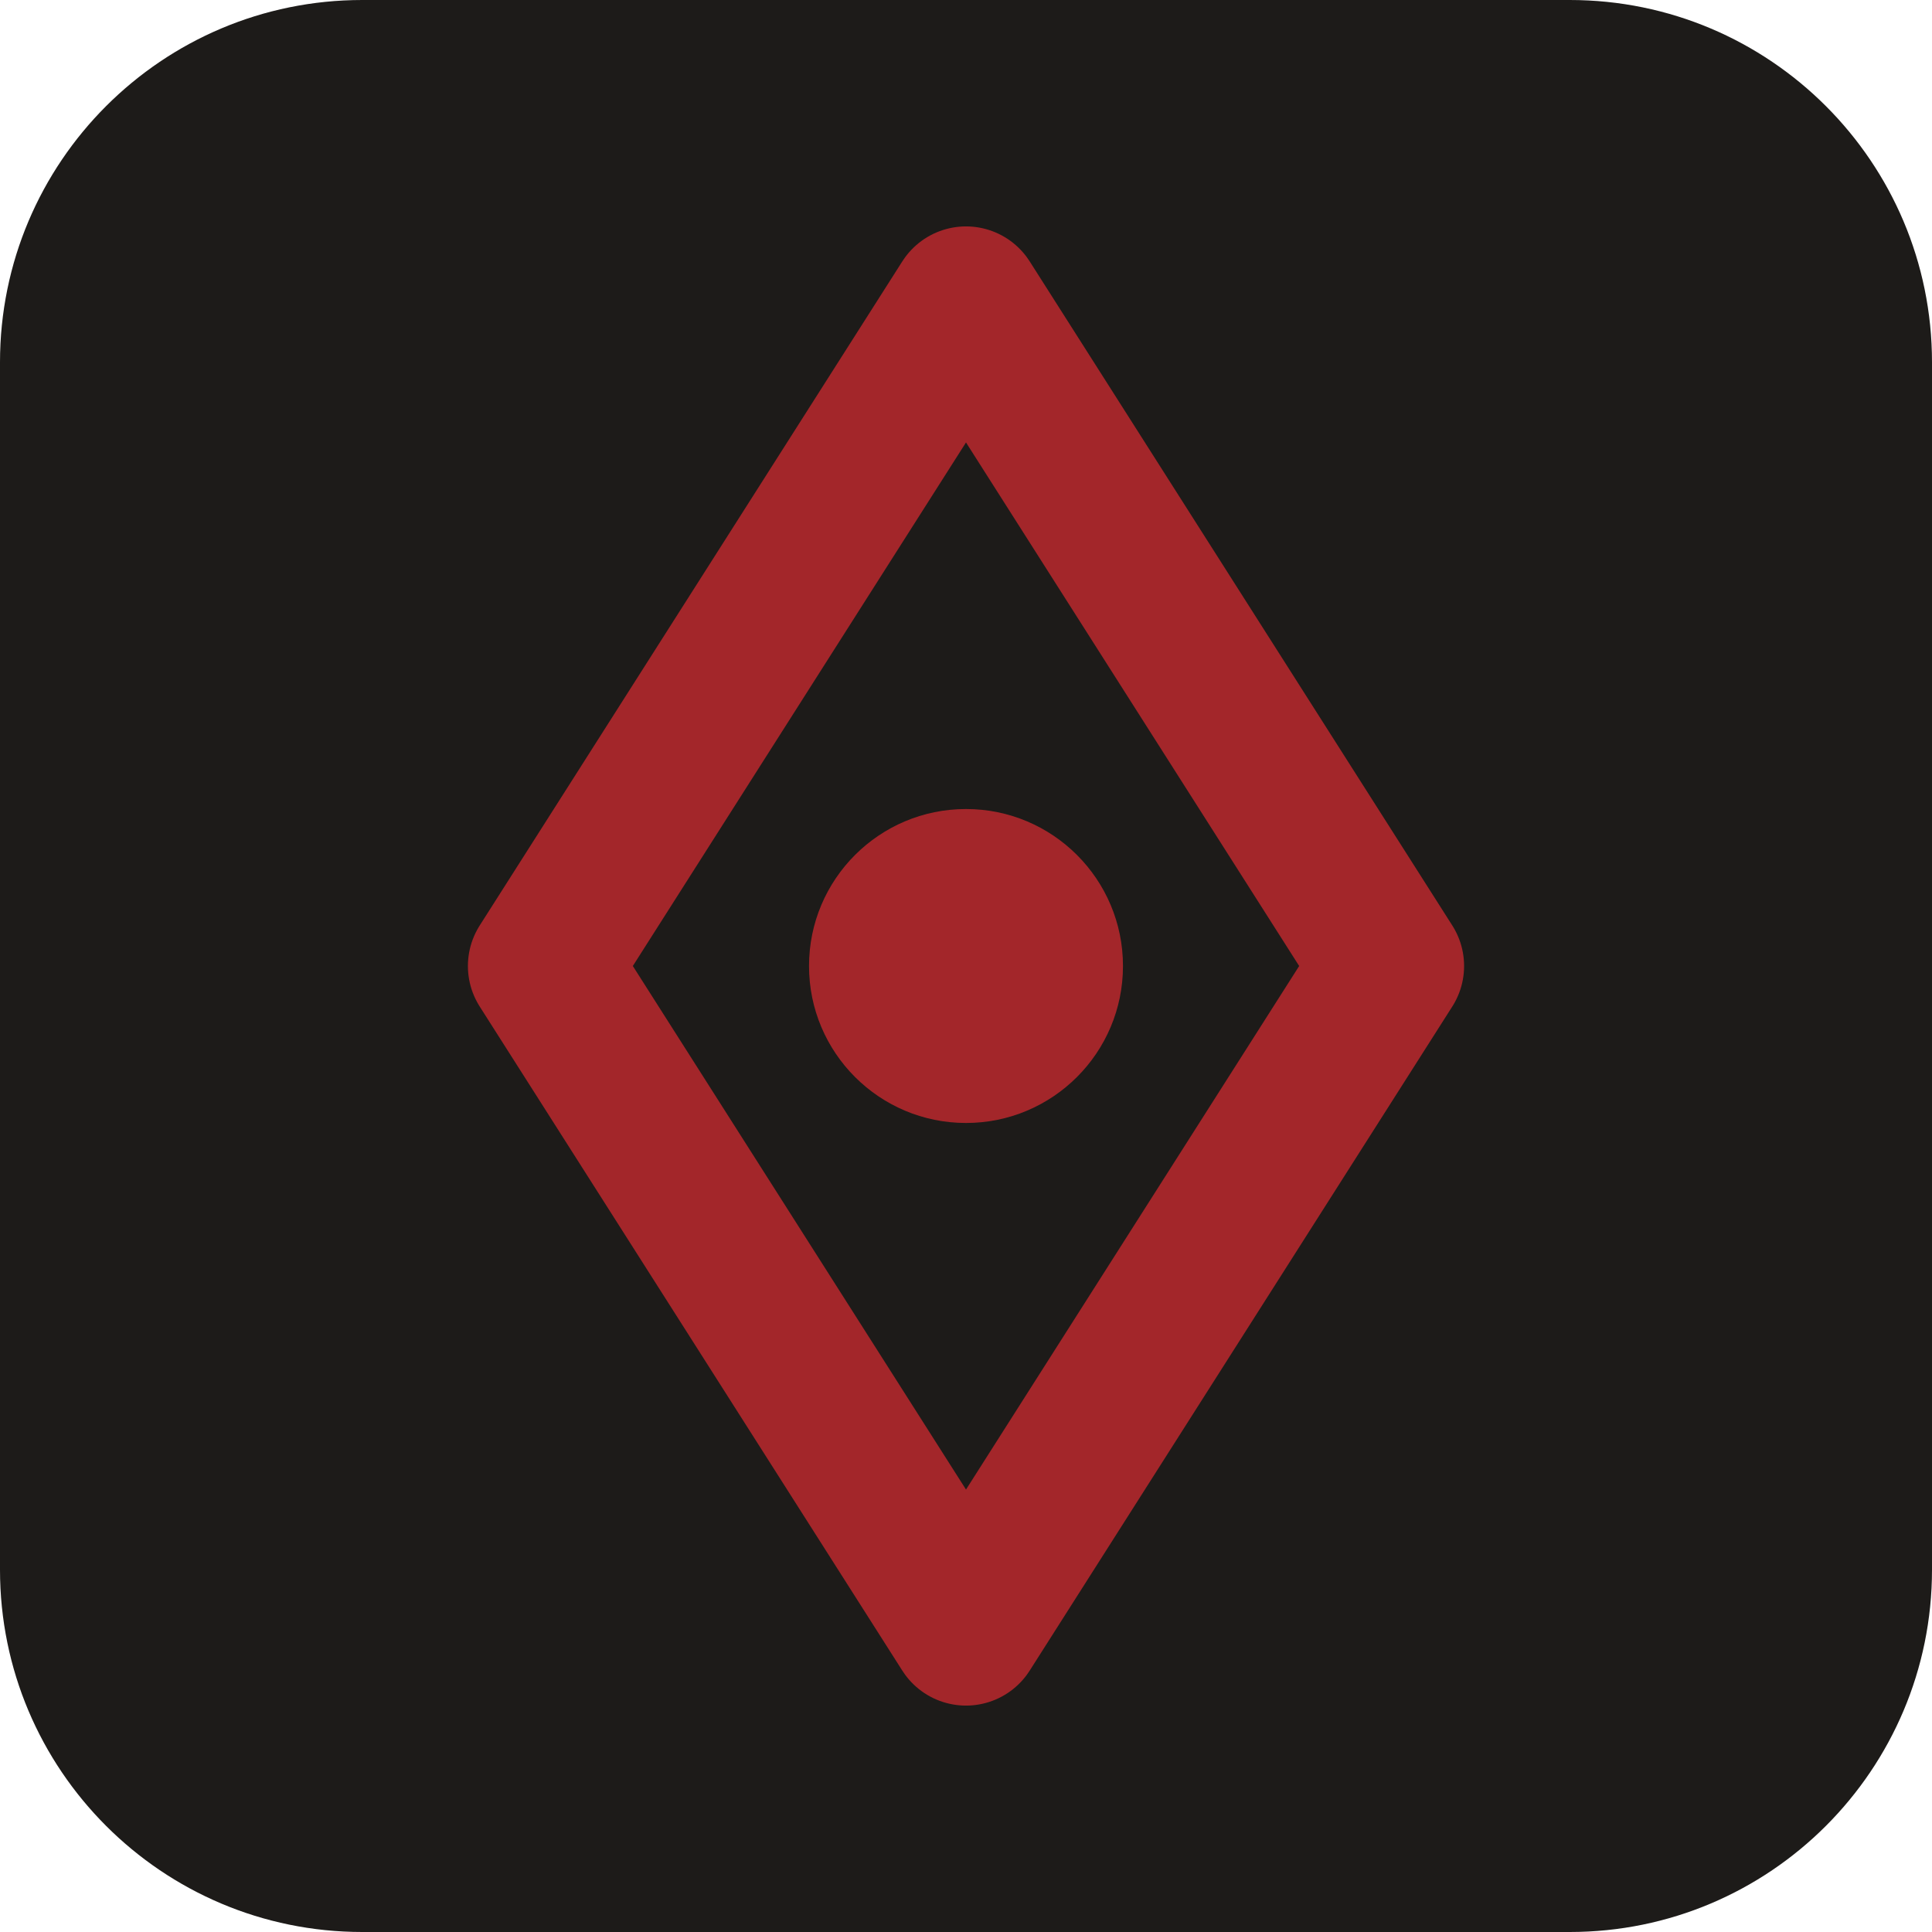
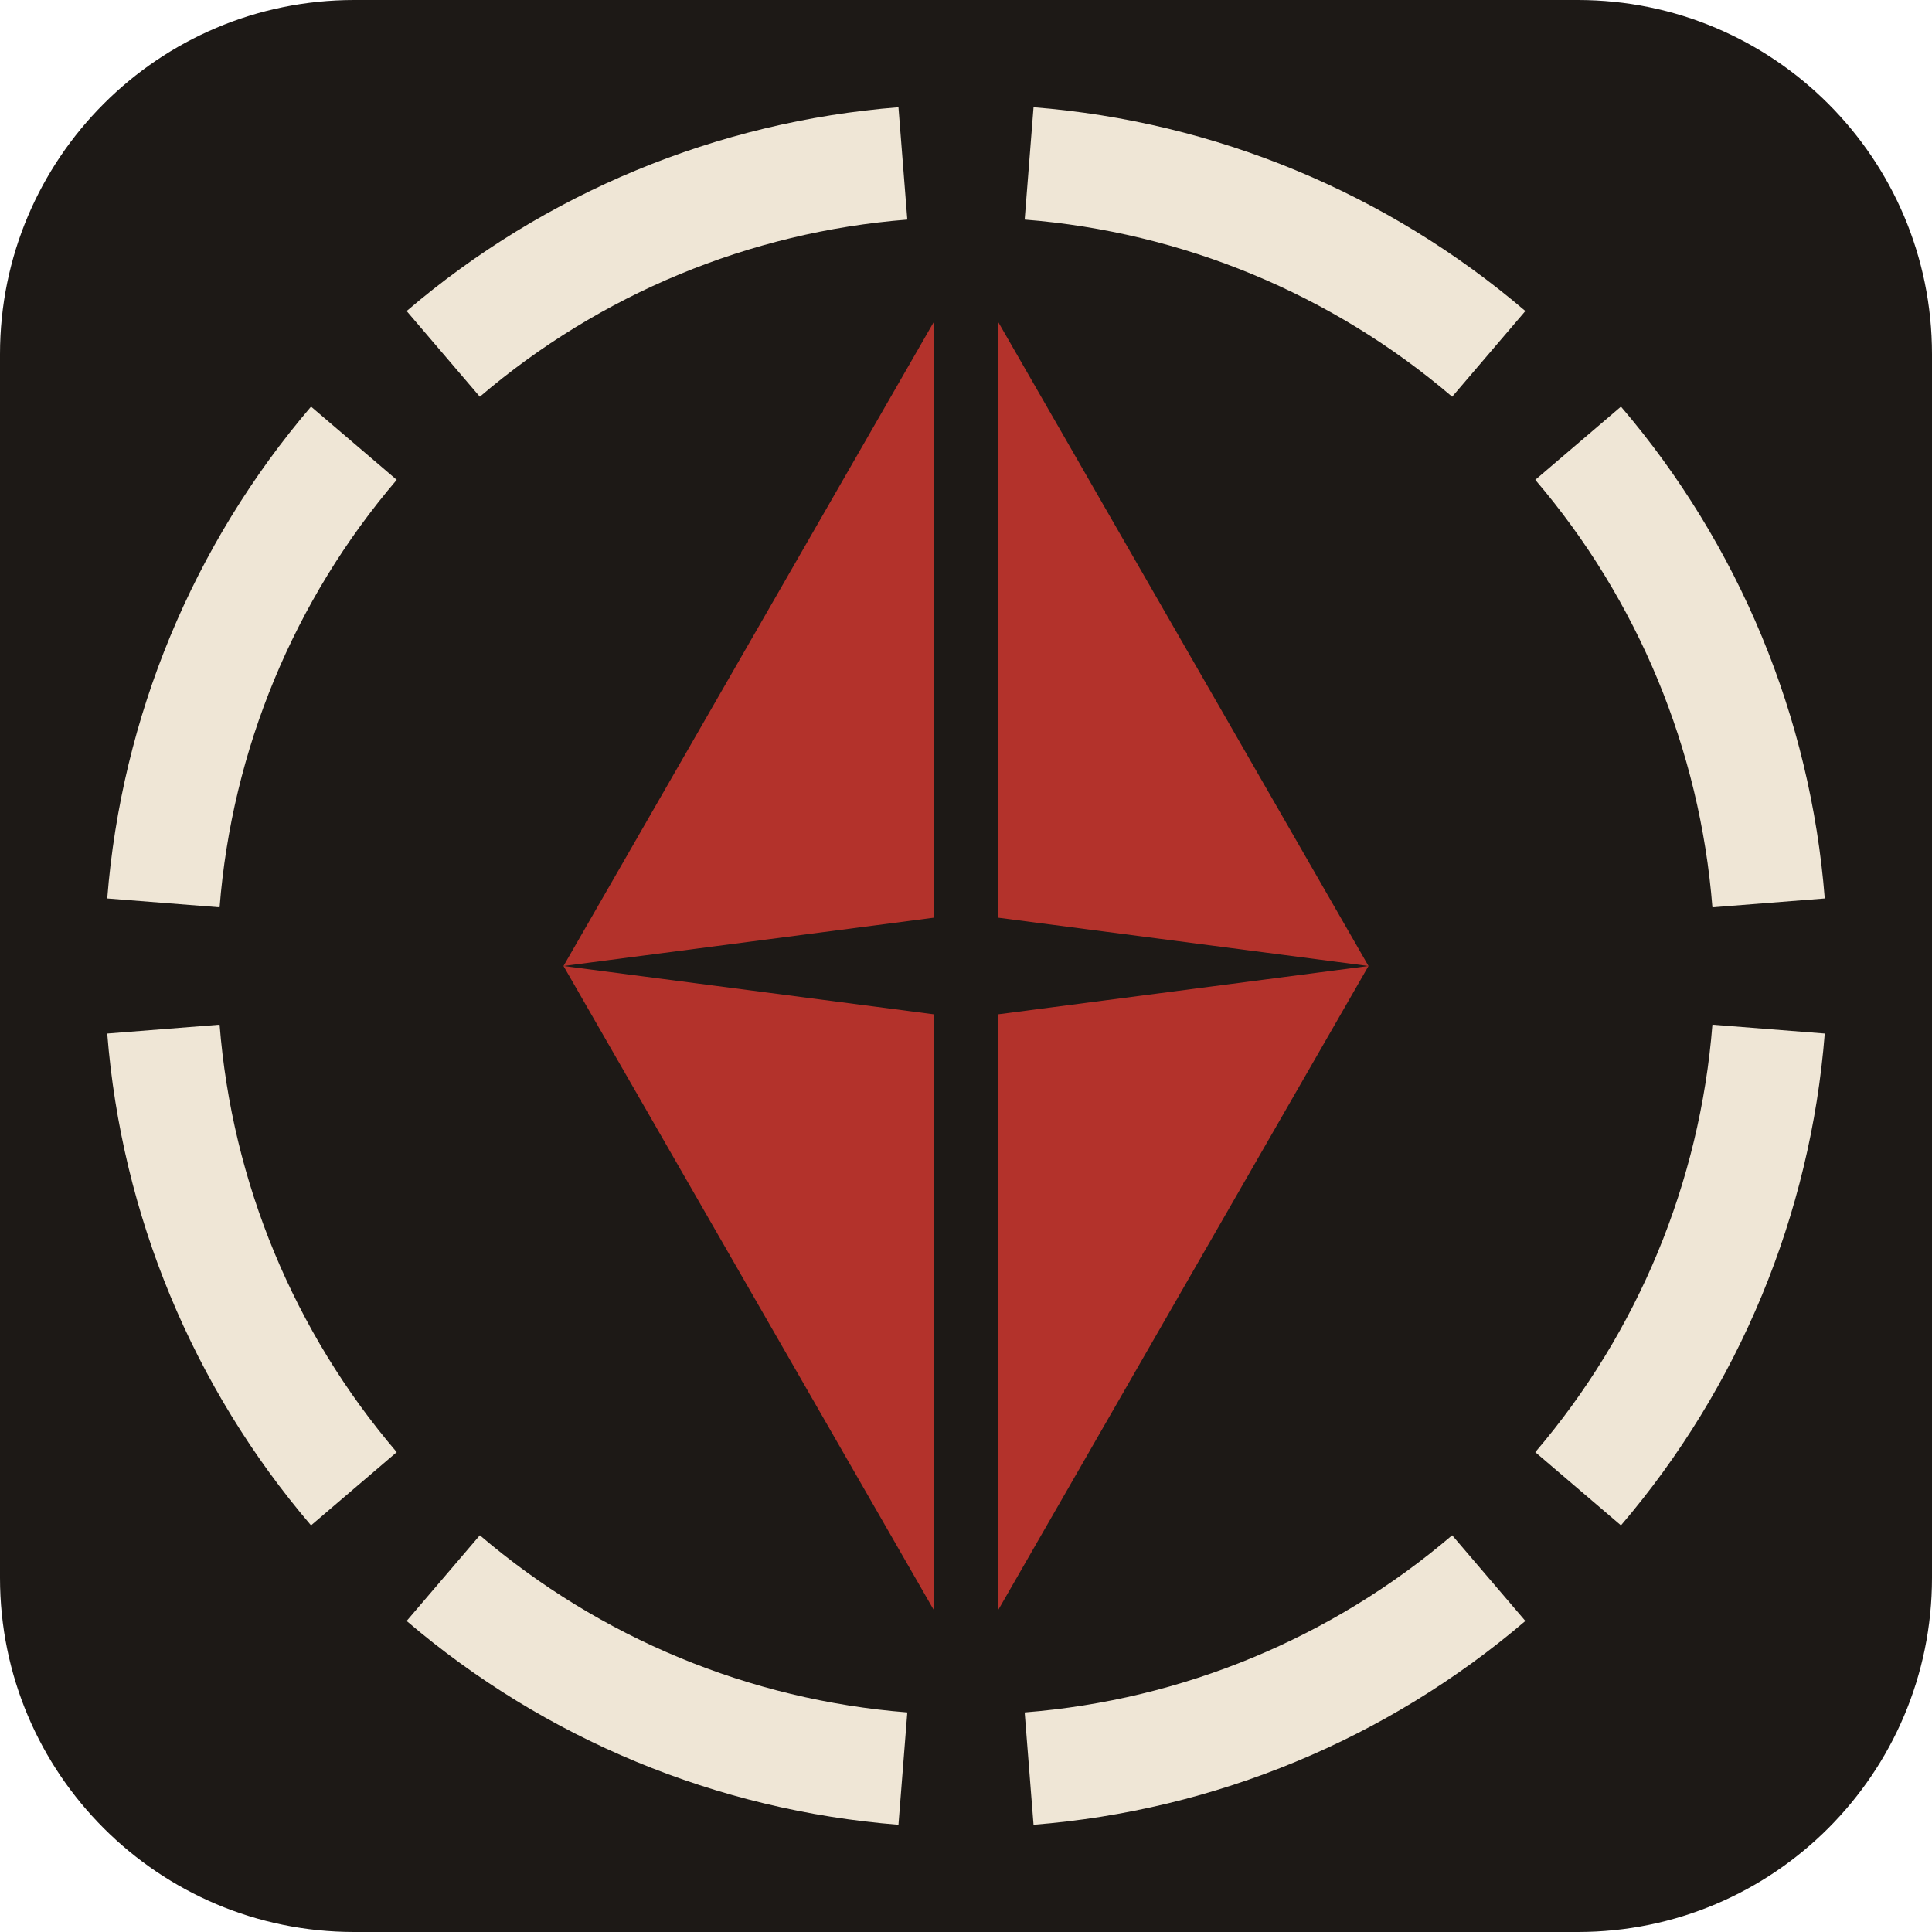
- <svg xmlns="http://www.w3.org/2000/svg" viewBox="0 0 32 32">
-   <rect width="32" height="32" rx="6" fill="#1d1b19" />
-   <path d="M16 5 L23 16 L16 27 L9 16 Z" fill="none" stroke="#a3262a" stroke-width="2.5" stroke-linejoin="round" />
-   <circle cx="16" cy="16" r="2.6" fill="#a3262a" />
+ <svg xmlns="http://www.w3.org/2000/svg" viewBox="0 0 120 120">
+   <rect width="120" height="120" rx="22" fill="#1d1916" />
+   <g fill="none" stroke="#efe6d6" stroke-width="7">
+     <path d="M 63.92 10.15 A 50 50 0 0 1 92.47 21.98" />
+     <path d="M 98.02 27.53 A 50 50 0 0 1 109.85 56.08" />
+     <path d="M 109.85 63.92 A 50 50 0 0 1 98.02 92.47" />
+     <path d="M 92.47 98.02 A 50 50 0 0 1 63.92 109.85" />
+     <path d="M 56.08 109.85 A 50 50 0 0 1 27.53 98.02" />
+     <path d="M 21.98 92.47 A 50 50 0 0 1 10.15 63.92" />
+     <path d="M 10.15 56.08 A 50 50 0 0 1 21.98 27.53" />
+     <path d="M 27.53 21.98 A 50 50 0 0 1 56.08 10.15" />
+   </g>
+   <g fill="#b3322b">
+     <polygon points="58,20 58,57 35,60" />
+     <polygon points="35,60 58,63 58,100" />
+     <polygon points="62,20 62,57 85,60" />
+     <polygon points="85,60 62,63 62,100" />
+   </g>
</svg>
